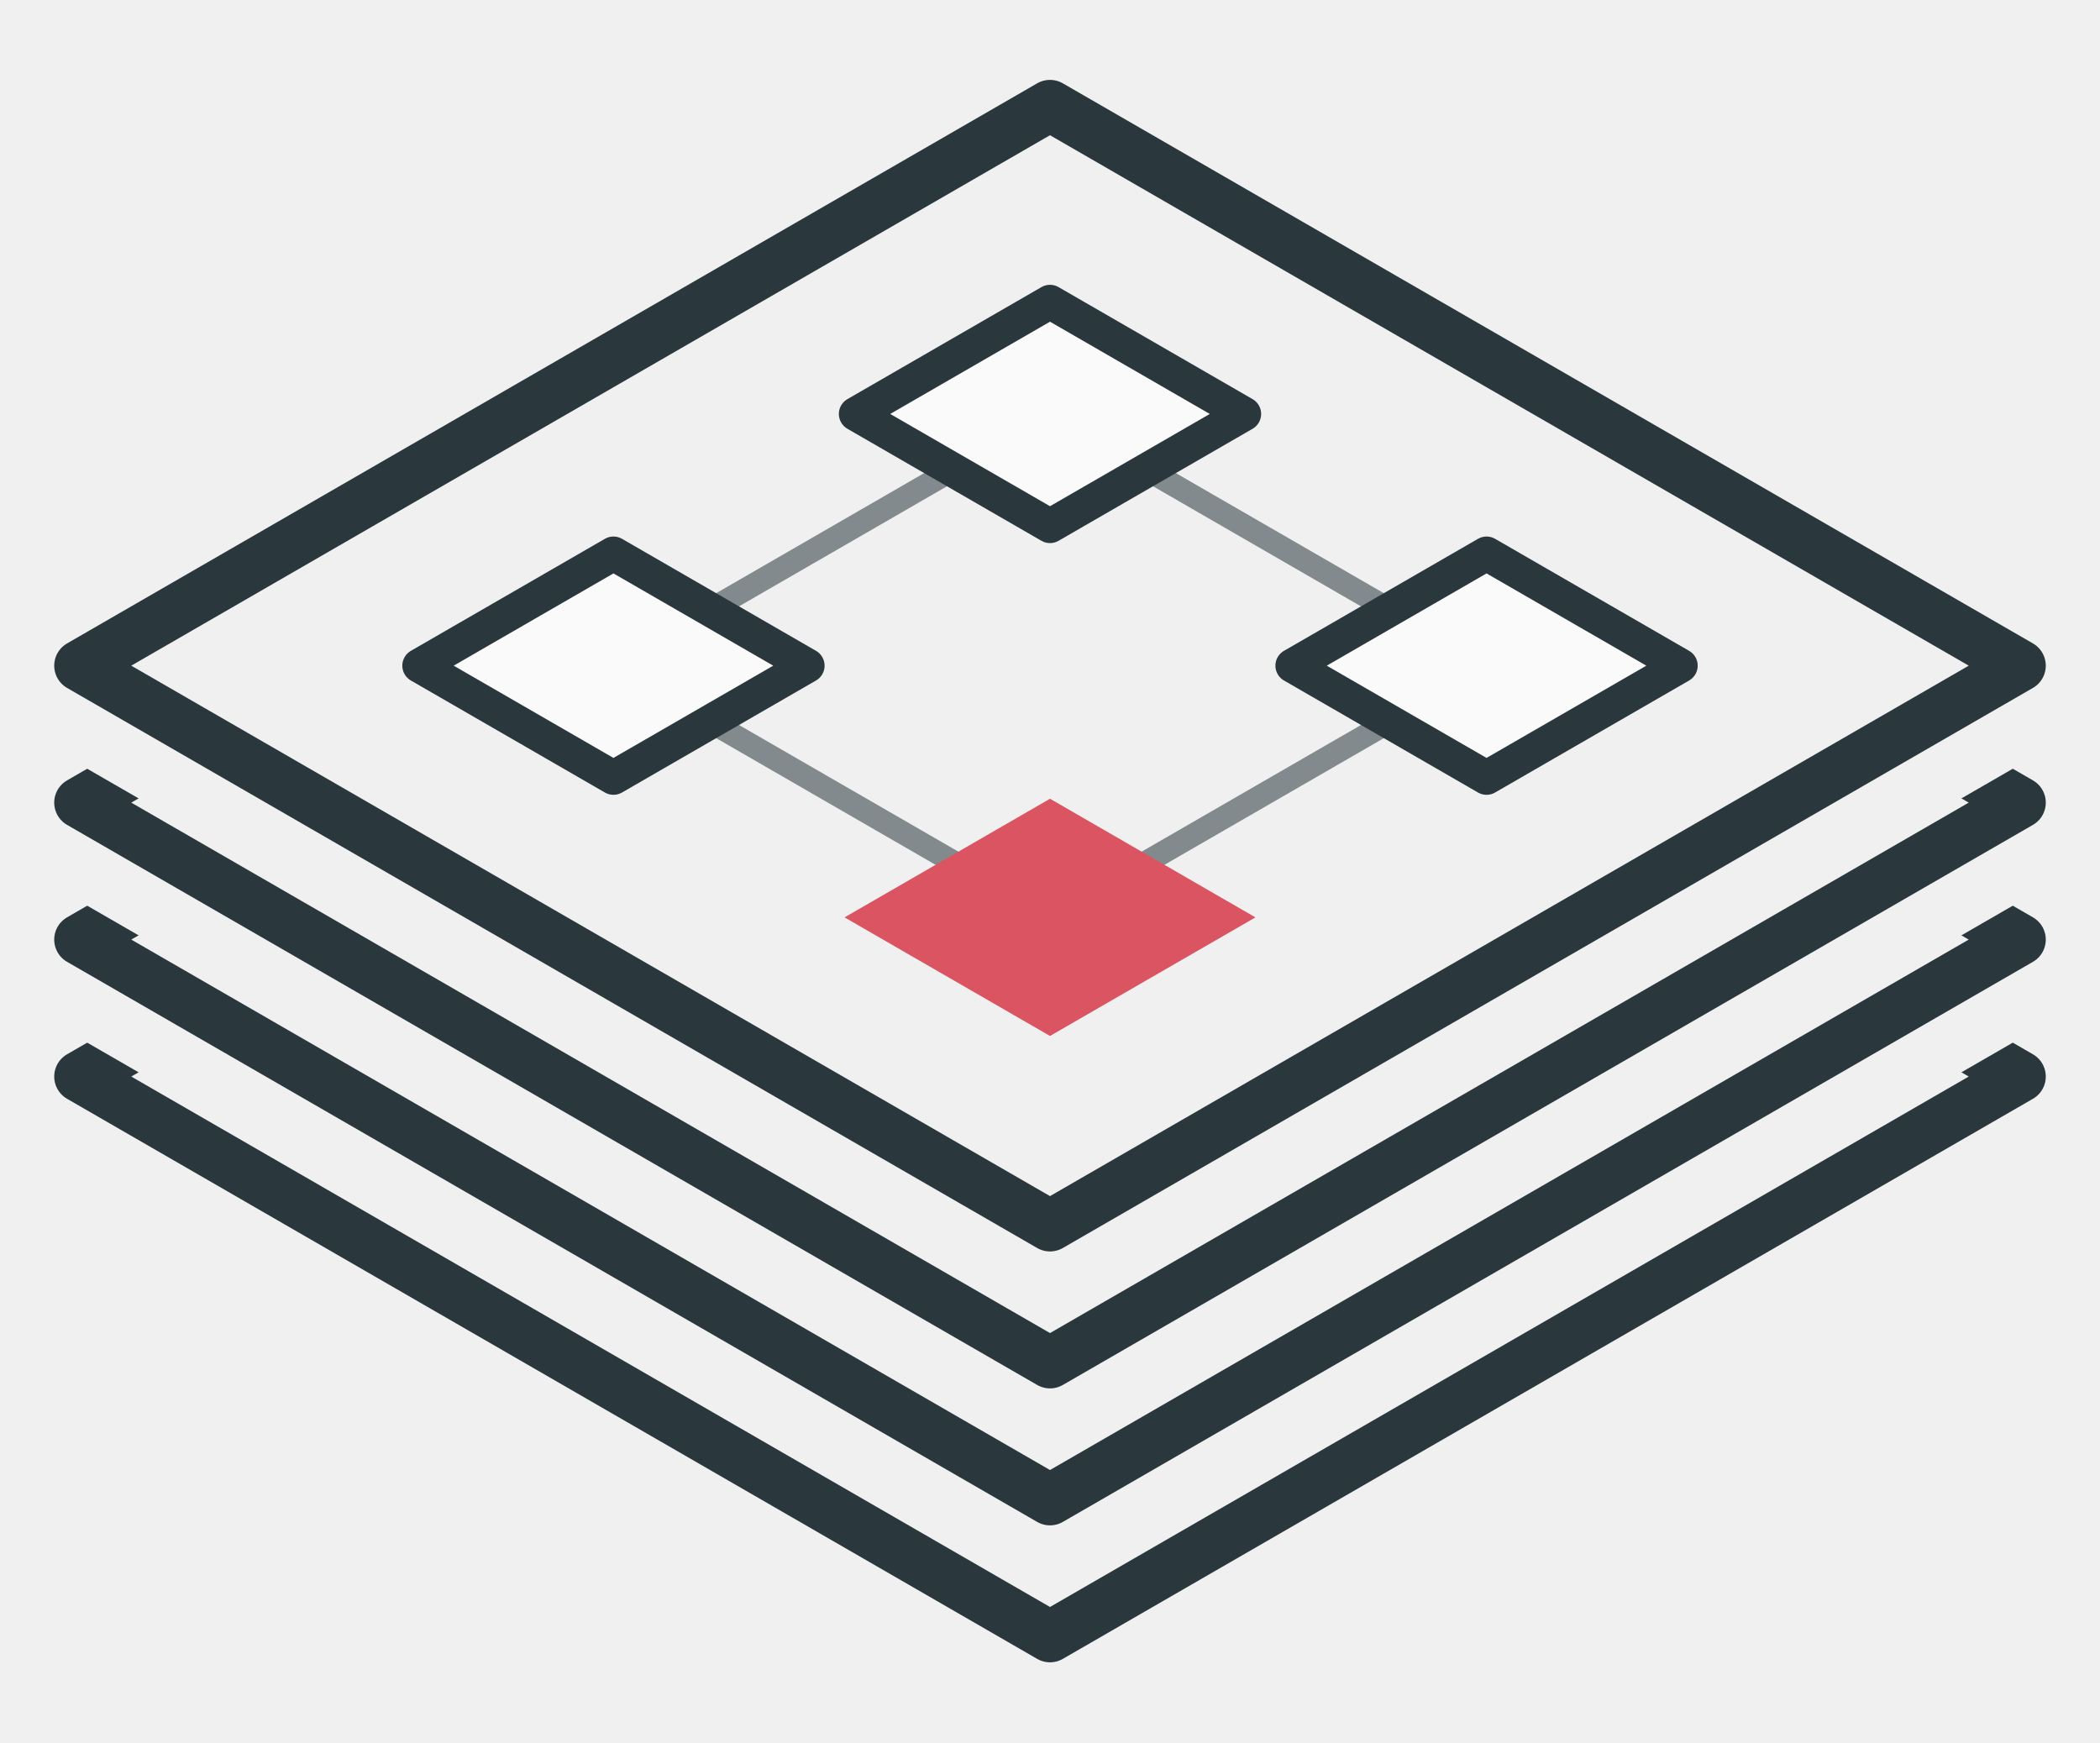
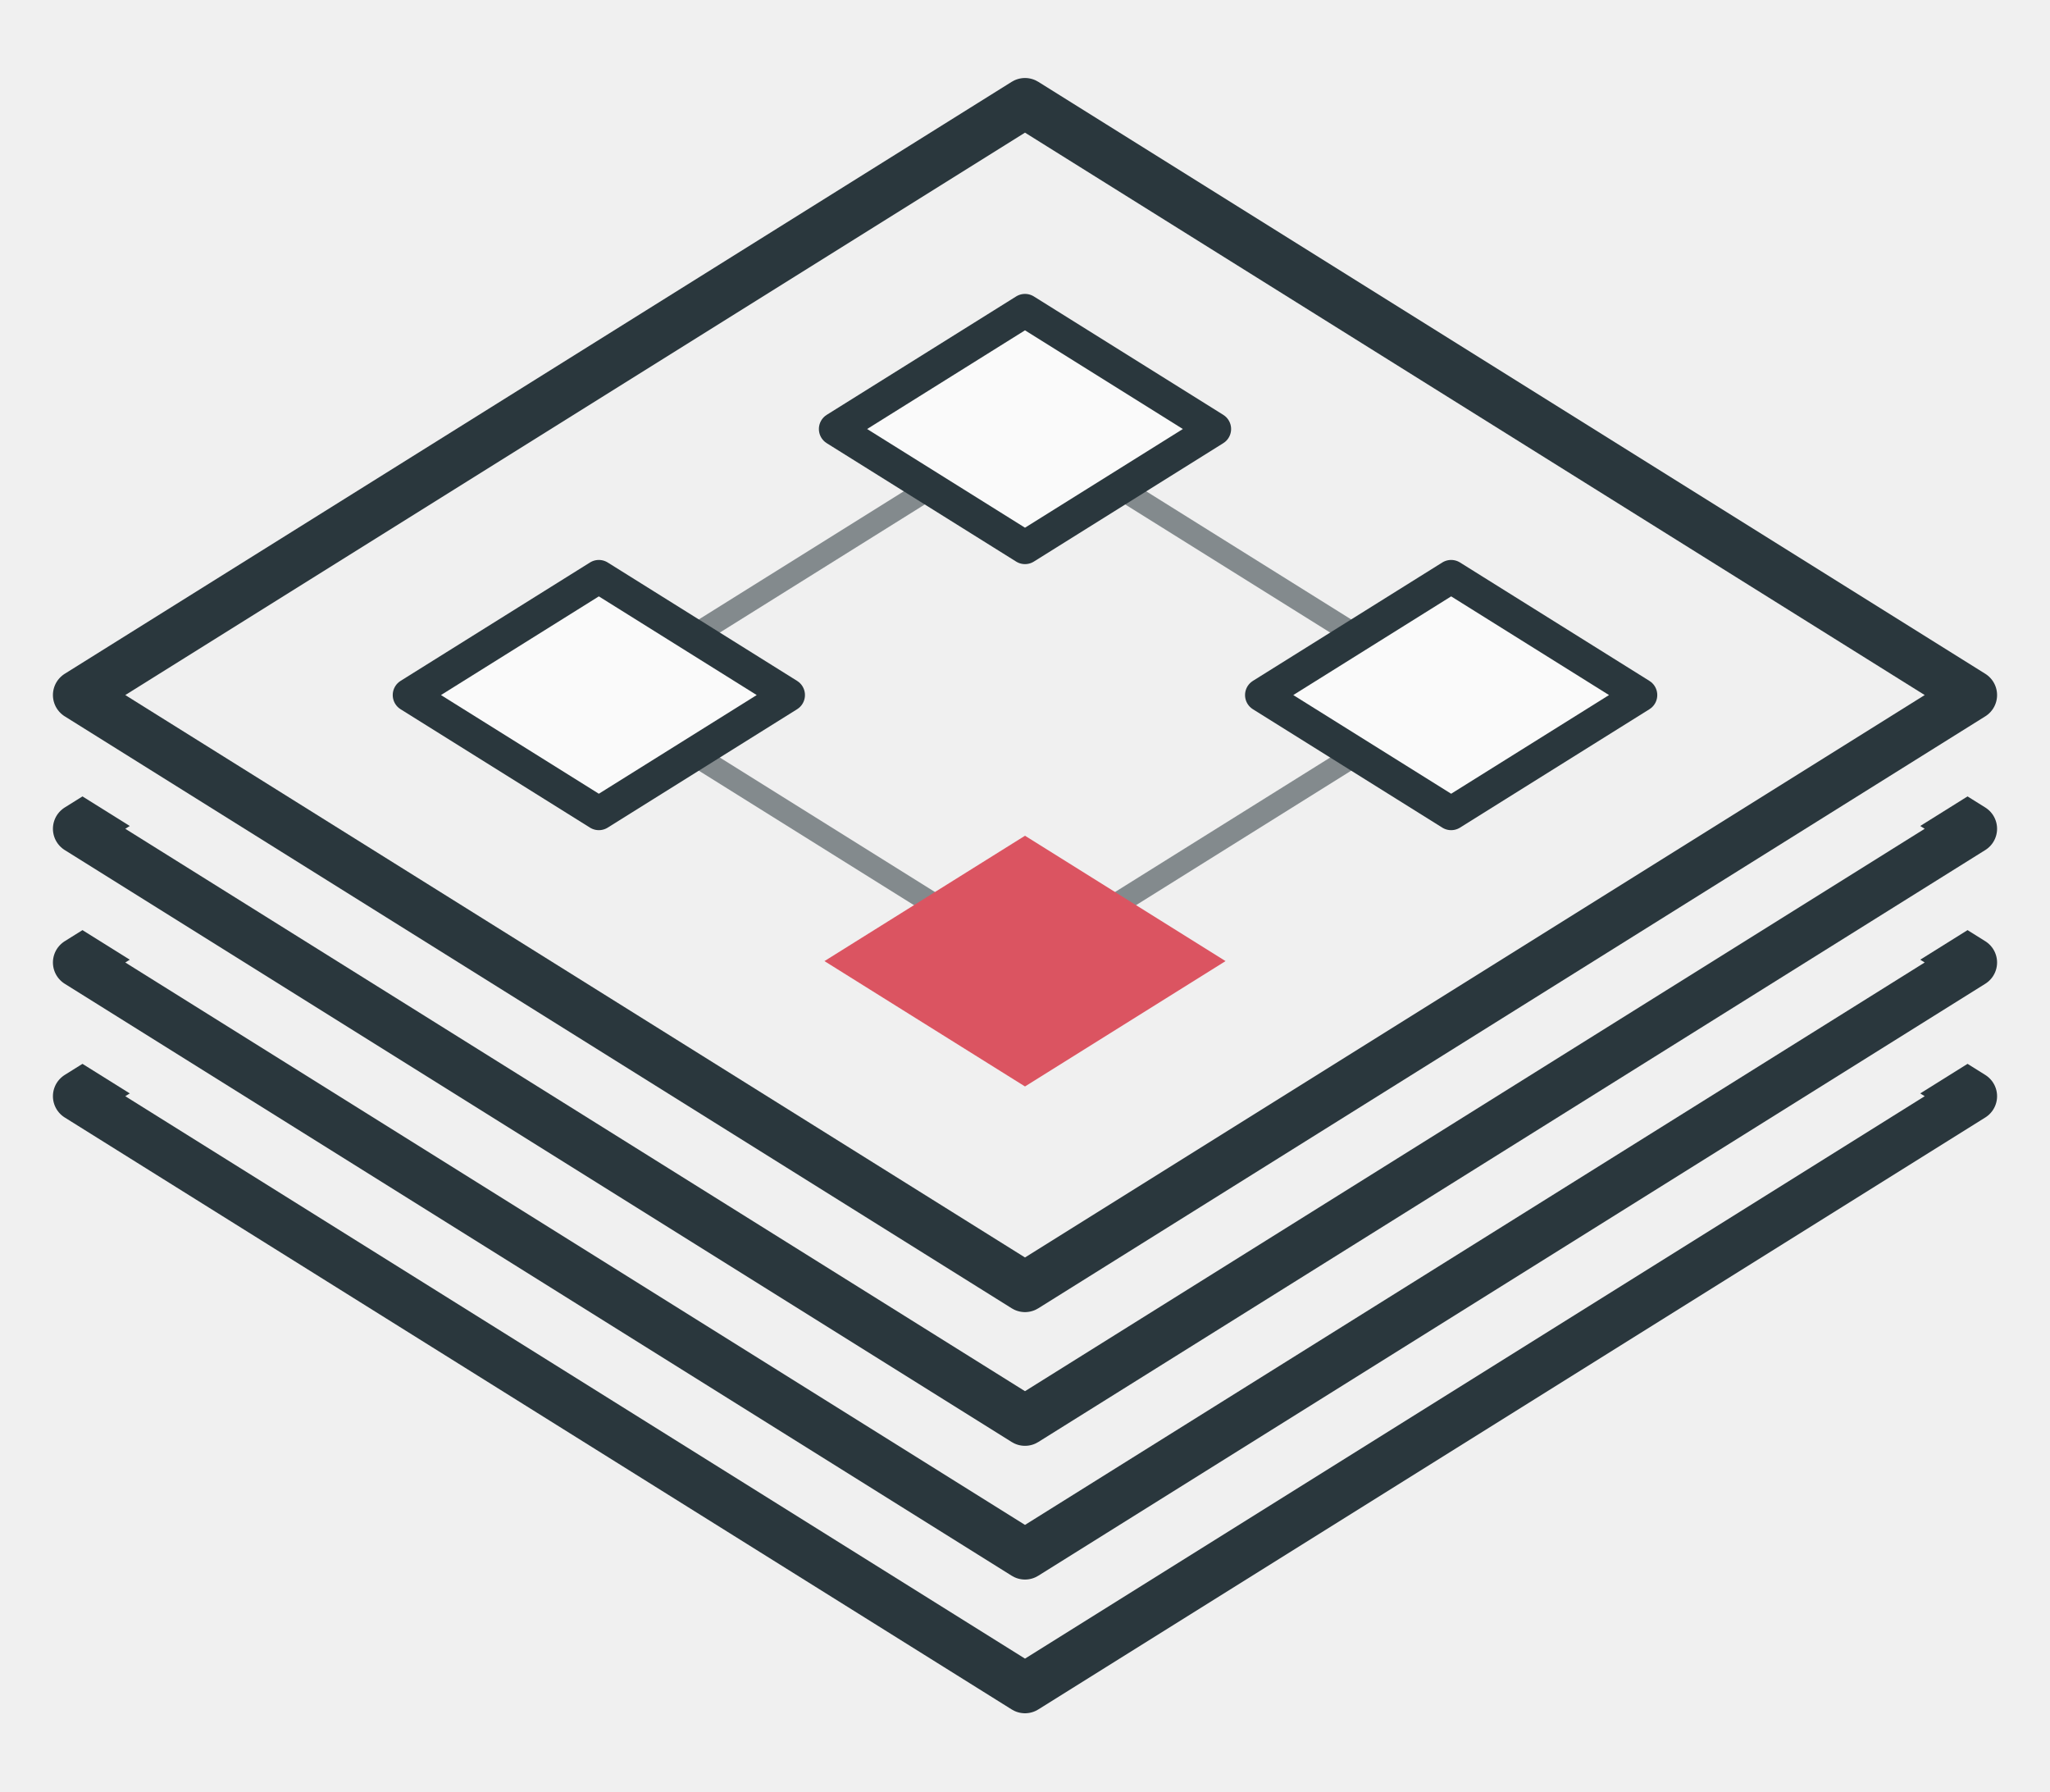
- <svg xmlns="http://www.w3.org/2000/svg" viewBox="16 152.35 368 305.3" width="368" height="305.3" role="img" aria-label="Tessaract Systems">
+ <svg xmlns="http://www.w3.org/2000/svg" viewBox="16 144.25 368 321.5" width="368" height="321.5" role="img" aria-label="Tessaract Systems">
  <defs>
    <mask id="um0" maskUnits="userSpaceOnUse" x="0" y="0" width="760" height="610">
      <rect x="0" y="0" width="760" height="610" fill="#fff" />
-       <polygon points="200,218.85 370,317 200,415.15 30,317" fill="#000" stroke="#000" stroke-width="30" stroke-linejoin="round" />
-       <polygon points="200,194.85 370,293 200,391.15 30,293" fill="#000" stroke="#000" stroke-width="30" stroke-linejoin="round" />
-       <polygon points="200,170.85 370,269 200,367.15 30,269" fill="#000" stroke="#000" stroke-width="30" stroke-linejoin="round" />
+       <polygon points="200,210.75 370,317 200,423.25 30,317" fill="#000" stroke="#000" stroke-width="30" stroke-linejoin="round" />
+       <polygon points="200,186.75 370,293 200,399.25 30,293" fill="#000" stroke="#000" stroke-width="30" stroke-linejoin="round" />
+       <polygon points="200,162.75 370,269 200,375.25 30,269" fill="#000" stroke="#000" stroke-width="30" stroke-linejoin="round" />
    </mask>
    <mask id="um1" maskUnits="userSpaceOnUse" x="0" y="0" width="760" height="610">
      <rect x="0" y="0" width="760" height="610" fill="#fff" />
-       <polygon points="200,194.85 370,293 200,391.15 30,293" fill="#000" stroke="#000" stroke-width="30" stroke-linejoin="round" />
-       <polygon points="200,170.85 370,269 200,367.15 30,269" fill="#000" stroke="#000" stroke-width="30" stroke-linejoin="round" />
+       <polygon points="200,186.75 370,293 200,399.25 30,293" fill="#000" stroke="#000" stroke-width="30" stroke-linejoin="round" />
+       <polygon points="200,162.75 370,269 200,375.25 30,269" fill="#000" stroke="#000" stroke-width="30" stroke-linejoin="round" />
    </mask>
    <mask id="um2" maskUnits="userSpaceOnUse" x="0" y="0" width="760" height="610">
      <rect x="0" y="0" width="760" height="610" fill="#fff" />
-       <polygon points="200,170.85 370,269 200,367.15 30,269" fill="#000" stroke="#000" stroke-width="30" stroke-linejoin="round" />
+       <polygon points="200,162.75 370,269 200,375.25 30,269" fill="#000" stroke="#000" stroke-width="30" stroke-linejoin="round" />
    </mask>
  </defs>
-   <polygon mask="url(#um0)" points="200,242.85 370,341 200,439.15 30,341" fill="none" stroke="#2A373D" stroke-width="9" stroke-linejoin="round" />
-   <polygon mask="url(#um1)" points="200,218.85 370,317 200,415.15 30,317" fill="none" stroke="#2A373D" stroke-width="9" stroke-linejoin="round" />
-   <polygon mask="url(#um2)" points="200,194.85 370,293 200,391.15 30,293" fill="none" stroke="#2A373D" stroke-width="9" stroke-linejoin="round" />
-   <polygon points="200,170.85 370,269 200,367.15 30,269" fill="none" stroke="#2A373D" stroke-width="9" stroke-linejoin="round" />
-   <polygon points="200,224.83 276.5,269 200,313.17 123.5,269" fill="none" stroke="#2A373D" stroke-width="4" opacity=".55" />
-   <polygon points="200,205.26 234,224.89 200,244.52 166,224.89" fill="#FAFAFA" stroke="#2A373D" stroke-width="6" stroke-linejoin="round" />
-   <polygon points="276.5,249.37 310.5,269 276.5,288.63 242.5,269" fill="#FAFAFA" stroke="#2A373D" stroke-width="6" stroke-linejoin="round" />
-   <polygon points="123.5,249.37 157.5,269 123.5,288.63 89.5,269" fill="#FAFAFA" stroke="#2A373D" stroke-width="6" stroke-linejoin="round" />
-   <polygon points="200,292.32 236,313.11 200,333.89 164,313.11" fill="#DB5461" />
+   <polygon mask="url(#um0)" points="200,234.75 370,341 200,447.25 30,341" fill="none" stroke="#2A373D" stroke-width="9" stroke-linejoin="round" />
+   <polygon mask="url(#um1)" points="200,210.75 370,317 200,423.25 30,317" fill="none" stroke="#2A373D" stroke-width="9" stroke-linejoin="round" />
+   <polygon mask="url(#um2)" points="200,186.75 370,293 200,399.25 30,293" fill="none" stroke="#2A373D" stroke-width="9" stroke-linejoin="round" />
+   <polygon points="200,162.75 370,269 200,375.25 30,269" fill="none" stroke="#2A373D" stroke-width="9" stroke-linejoin="round" />
+   <polygon points="200,221.19 276.5,269 200,316.81 123.5,269" fill="none" stroke="#2A373D" stroke-width="4" opacity=".55" />
+   <polygon points="200,200 234,221.25 200,242.5 166,221.25" fill="#FAFAFA" stroke="#2A373D" stroke-width="6" stroke-linejoin="round" />
+   <polygon points="276.5,247.75 310.5,269 276.5,290.25 242.5,269" fill="#FAFAFA" stroke="#2A373D" stroke-width="6" stroke-linejoin="round" />
+   <polygon points="123.5,247.75 157.5,269 123.5,290.25 89.5,269" fill="#FAFAFA" stroke="#2A373D" stroke-width="6" stroke-linejoin="round" />
+   <polygon points="200,294.25 236,316.75 200,339.25 164,316.75" fill="#DB5461" />
</svg>
